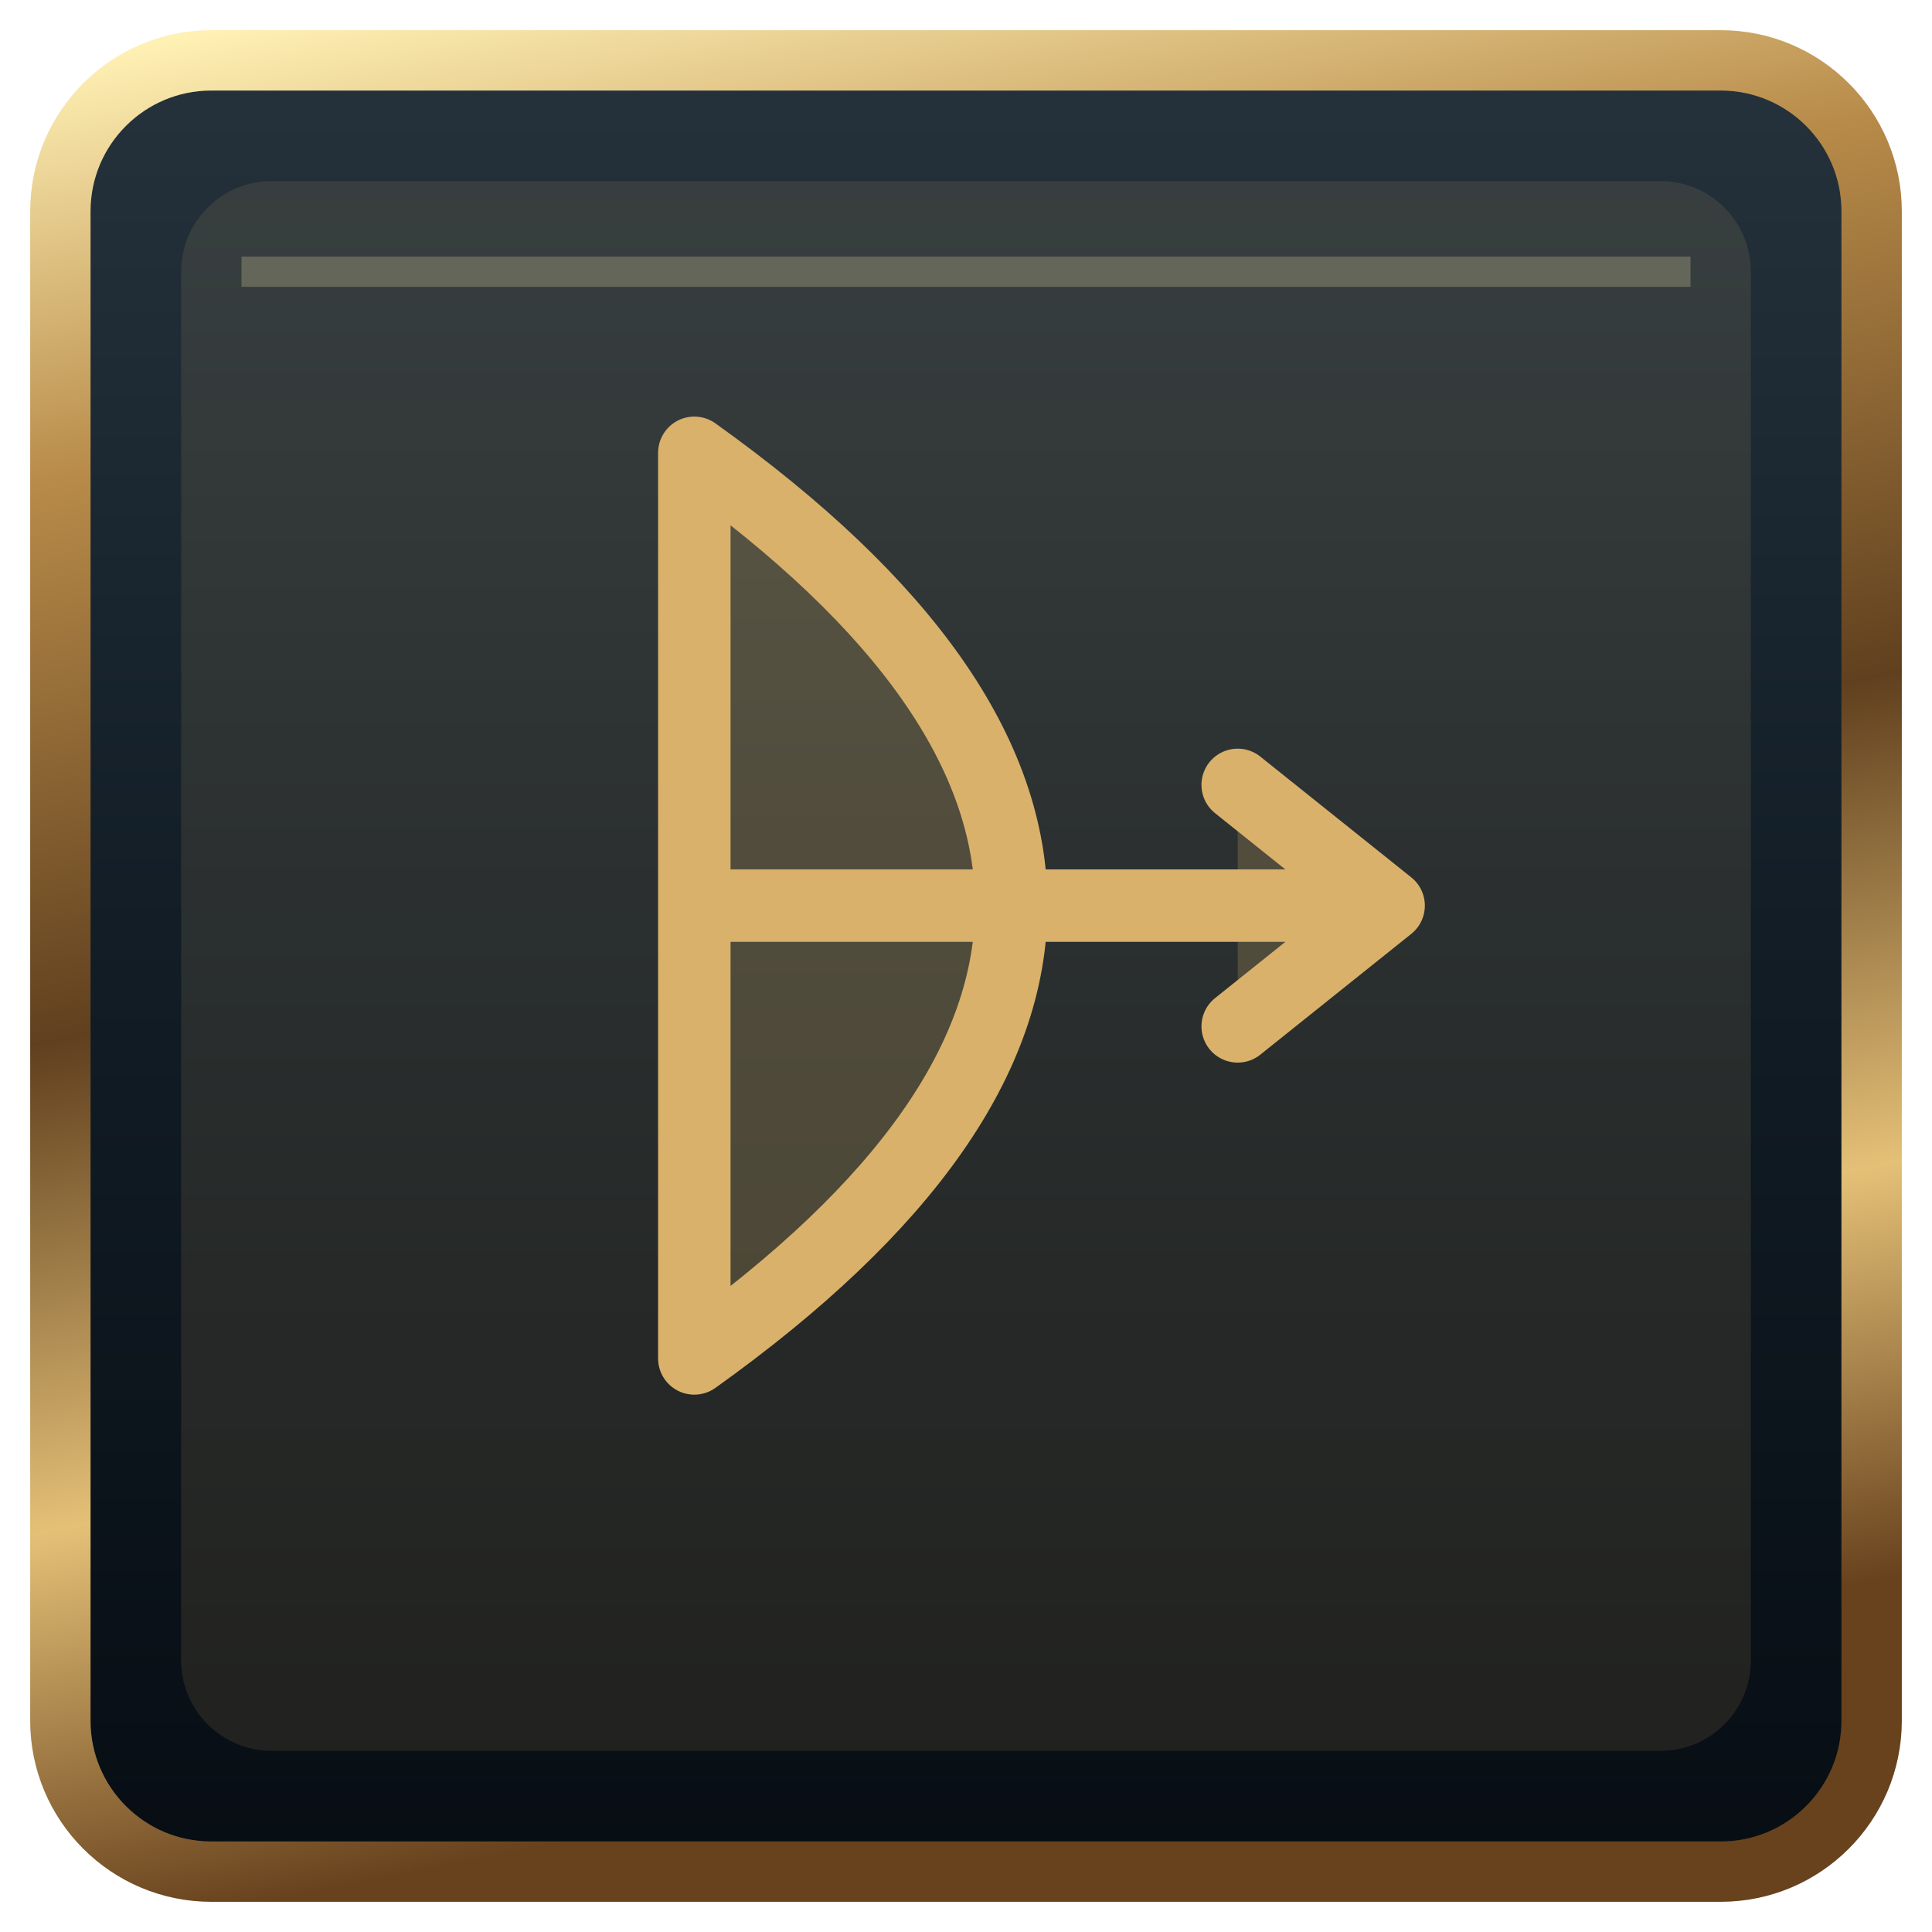
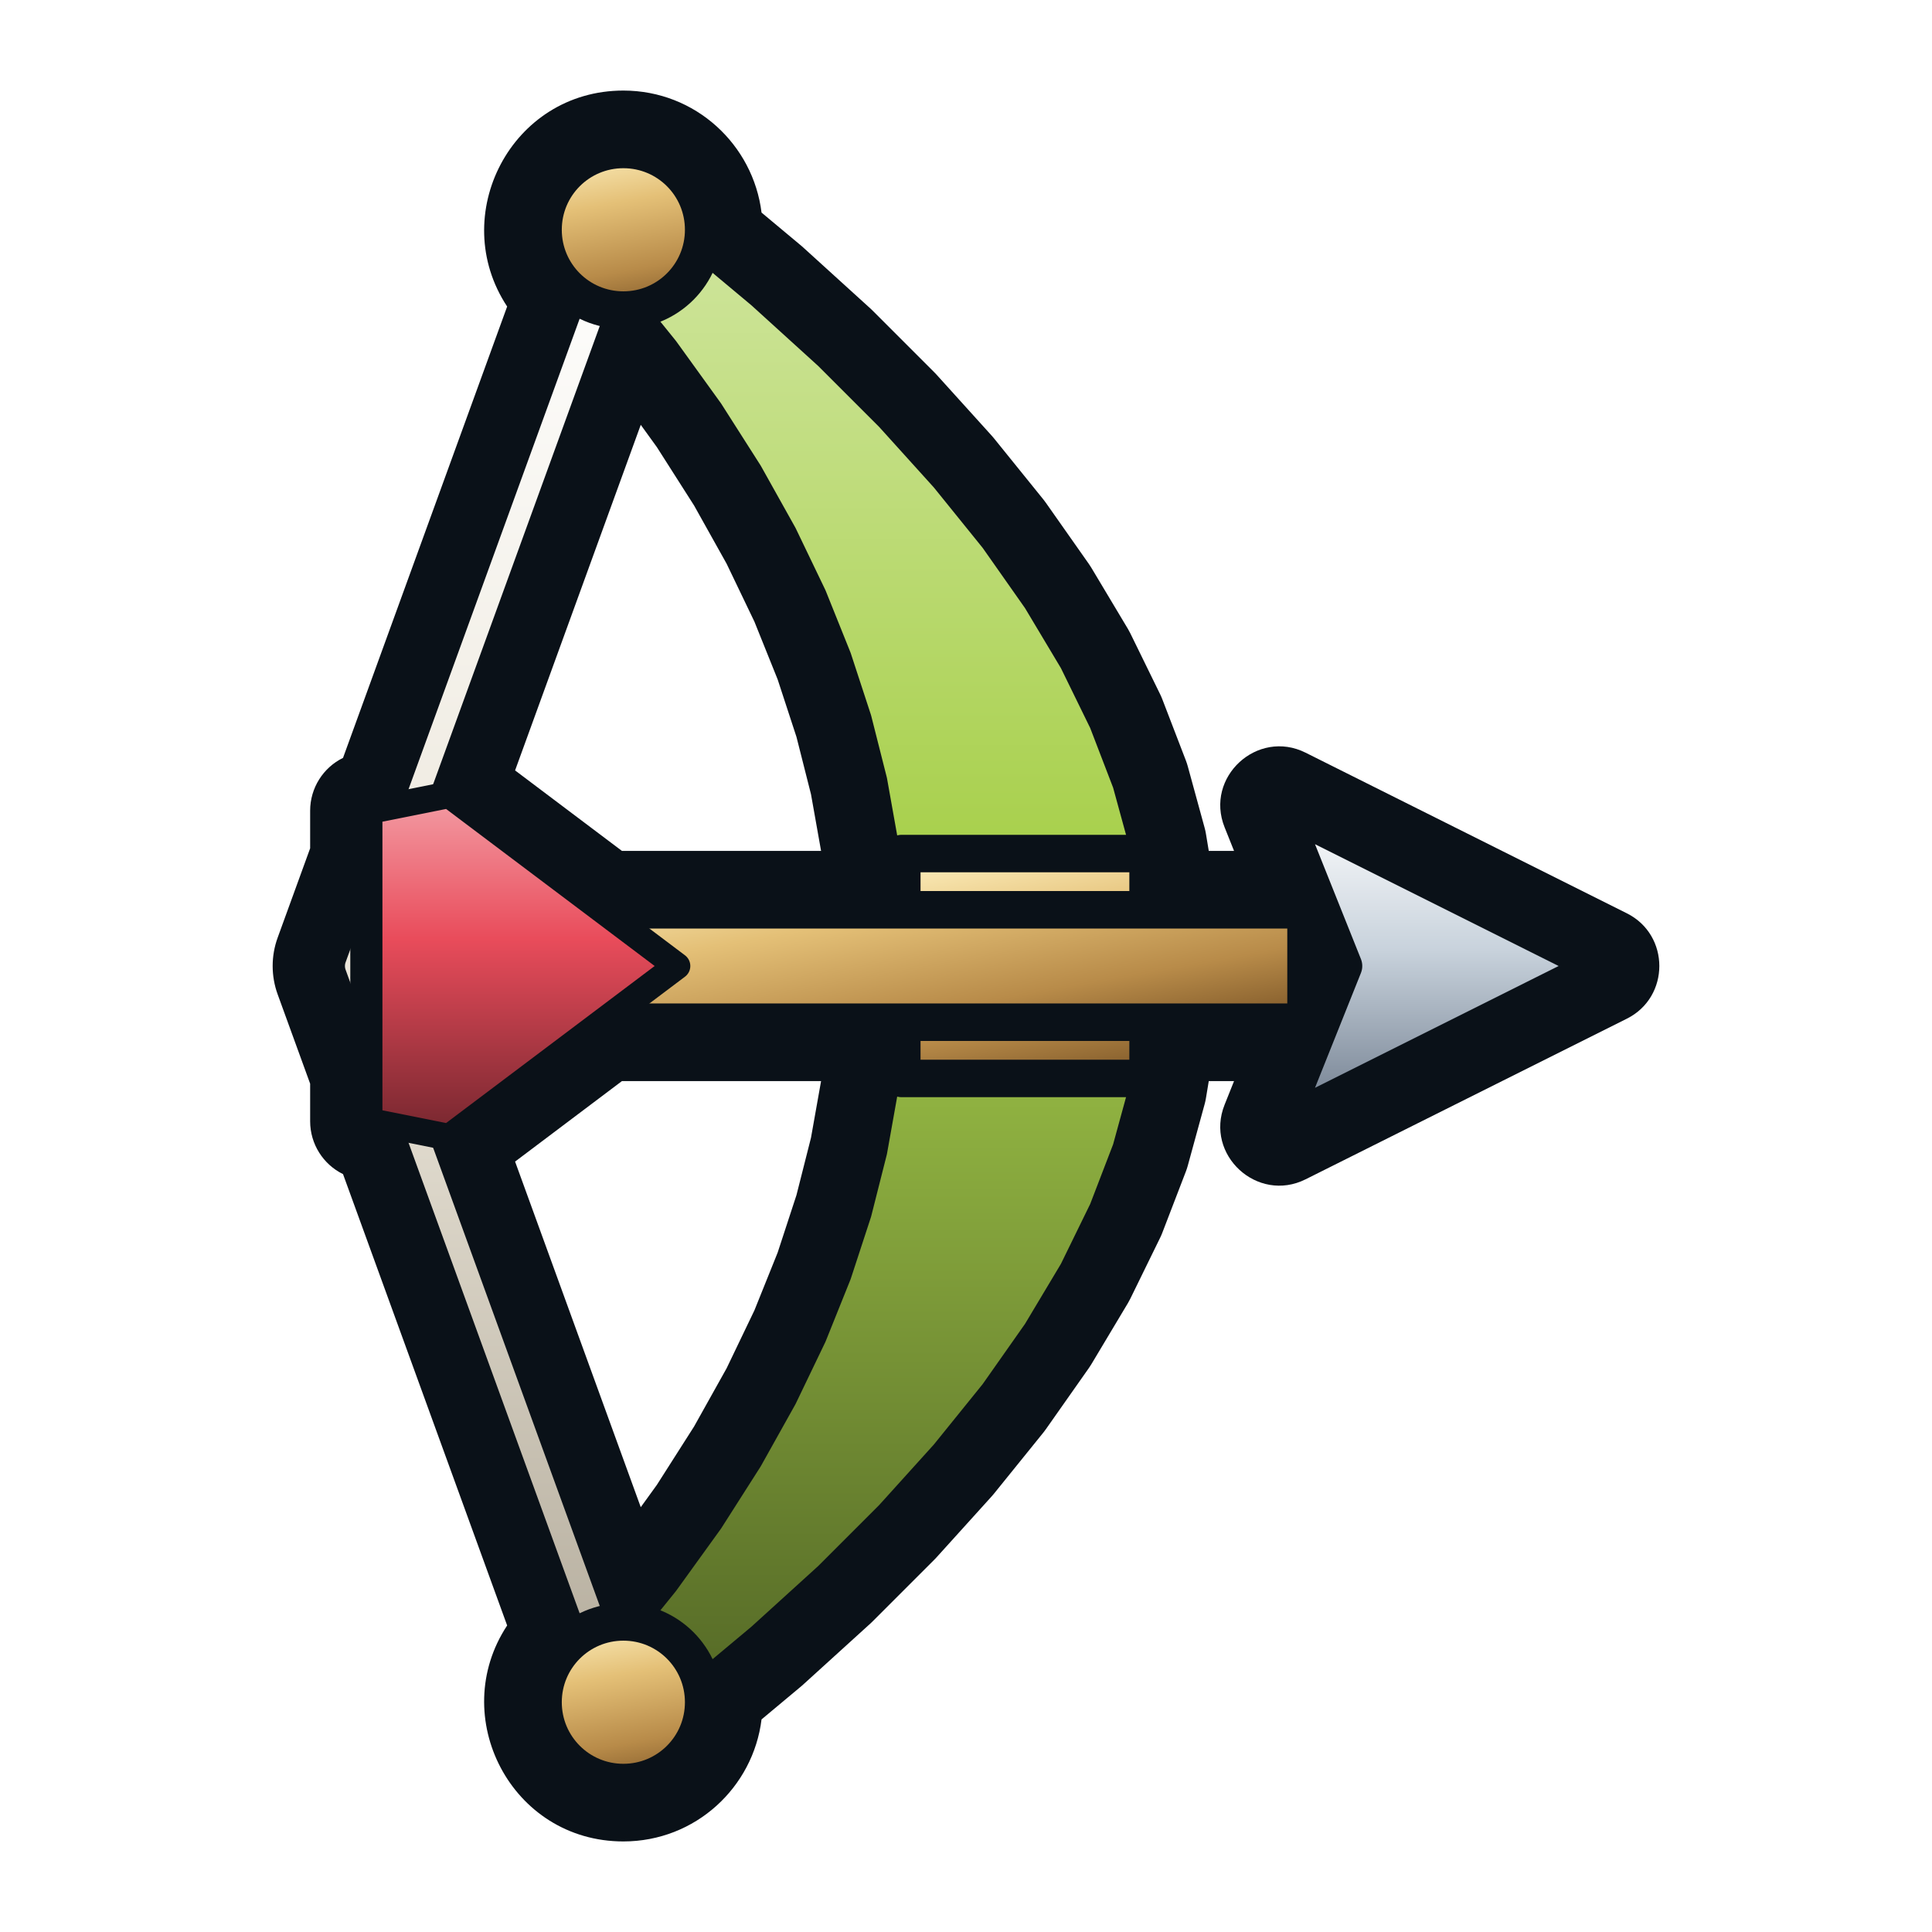
<svg xmlns="http://www.w3.org/2000/svg" width="64" height="64" viewBox="0 0 64 64">
  <defs>
-     <linearGradient id="gold" x2="0.2" y2="1">
-       <stop stop-color="#fff0b4" />
-       <stop offset=".22" stop-color="#b88b49" />
-       <stop offset=".52" stop-color="#60401e" />
-       <stop offset=".78" stop-color="#e4c077" />
-       <stop offset="1" stop-color="#68421d" />
+     <linearGradient id="linear-gradient-1" x1="16.216" y1="6.813" x2="16.216" y2="57.187" gradientUnits="userSpaceOnUse">
+       <stop offset="0" stop-color="#ffffff" />
+       <stop offset="0.5" stop-color="#ece7db" />
+       <stop offset="1" stop-color="#b2aa9a" />
    </linearGradient>
-     <linearGradient id="dark" x2="0" y2="1">
-       <stop stop-color="#25323c" />
-       <stop offset=".48" stop-color="#121d26" />
-       <stop offset="1" stop-color="#070d13" />
+     <linearGradient id="linear-gradient-2" x1="28.454" y1="7.612" x2="28.454" y2="56.388" gradientUnits="userSpaceOnUse">
+       <stop offset="0" stop-color="#cfe59d" />
+       <stop offset="0.42" stop-color="#a8d04c" />
+       <stop offset="1" stop-color="#546826" />
    </linearGradient>
-     <linearGradient id="blue" x2="0" y2="1">
-       <stop stop-color="#8bb9df" />
-       <stop offset=".24" stop-color="#3e709d" />
-       <stop offset=".75" stop-color="#173957" />
-       <stop offset="1" stop-color="#0d1e30" />
+     <linearGradient id="linear-gradient-3" x1="33.193" y1="27.69" x2="34.713" y2="36.31" gradientUnits="userSpaceOnUse">
+       <stop offset="0" stop-color="#fff3c4" />
+       <stop offset="0.35" stop-color="#e4c077" />
+       <stop offset="0.72" stop-color="#b88b49" />
+       <stop offset="1" stop-color="#7a5426" />
    </linearGradient>
-     <linearGradient id="red" x2="0" y2="1">
-       <stop stop-color="#ffc0ad" />
-       <stop offset=".3" stop-color="#e94c5b" />
-       <stop offset="1" stop-color="#7d1b30" />
+     <linearGradient id="linear-gradient-4" x1="26.958" y1="27.54" x2="28.531" y2="36.46" gradientUnits="userSpaceOnUse">
+       <stop offset="0" stop-color="#fff3c4" />
+       <stop offset="0.35" stop-color="#e4c077" />
+       <stop offset="0.72" stop-color="#b88b49" />
+       <stop offset="1" stop-color="#7a5426" />
    </linearGradient>
-     <linearGradient id="mana" x2="0" y2="1">
-       <stop stop-color="#bdeaff" />
-       <stop offset=".3" stop-color="#419ee6" />
-       <stop offset="1" stop-color="#174c92" />
+     <linearGradient id="linear-gradient-5" x1="47.699" y1="26.679" x2="47.699" y2="37.321" gradientUnits="userSpaceOnUse">
+       <stop offset="0" stop-color="#ffffff" />
+       <stop offset="0.45" stop-color="#c8d2dc" />
+       <stop offset="1" stop-color="#6b7889" />
    </linearGradient>
-     <linearGradient id="amber" x2="0" y2="1">
-       <stop stop-color="#fff0a5" />
-       <stop offset=".3" stop-color="#dba13b" />
-       <stop offset="1" stop-color="#8e5217" />
+     <linearGradient id="linear-gradient-6" x1="17.324" y1="26.324" x2="17.324" y2="37.676" gradientUnits="userSpaceOnUse">
+       <stop offset="0" stop-color="#f39da5" />
+       <stop offset="0.42" stop-color="#e94c5b" />
+       <stop offset="1" stop-color="#74262e" />
    </linearGradient>
-     <linearGradient id="purple" x2="0" y2="1">
-       <stop stop-color="#f2cfff" />
-       <stop offset=".3" stop-color="#a56de5" />
-       <stop offset="1" stop-color="#4e267d" />
+     <linearGradient id="linear-gradient-7" x1="20.115" y1="4.576" x2="21.185" y2="10.647" gradientUnits="userSpaceOnUse">
+       <stop offset="0" stop-color="#fff3c4" />
+       <stop offset="0.35" stop-color="#e4c077" />
+       <stop offset="0.72" stop-color="#b88b49" />
+       <stop offset="1" stop-color="#7a5426" />
    </linearGradient>
-     <linearGradient id="green" x2="0" y2="1">
-       <stop stop-color="#d3ffc0" />
-       <stop offset=".3" stop-color="#68c56a" />
-       <stop offset="1" stop-color="#245e35" />
+     <linearGradient id="linear-gradient-8" x1="20.115" y1="53.353" x2="21.185" y2="59.424" gradientUnits="userSpaceOnUse">
+       <stop offset="0" stop-color="#fff3c4" />
+       <stop offset="0.35" stop-color="#e4c077" />
+       <stop offset="0.72" stop-color="#b88b49" />
+       <stop offset="1" stop-color="#7a5426" />
    </linearGradient>
  </defs>
-   <rect x="2" y="2" width="60" height="60" rx="5" fill="url(#dark)" stroke="url(#gold)" stroke-width="2" />
-   <rect x="6" y="6" width="52" height="52" rx="3" fill="#d9b16b" opacity=".12" />
-   <path d="M8 9 H56" stroke="#fff0ba" opacity=".23" />
-   <g transform="translate(12 12)" stroke="#d9b16b" fill="#d9b16b" fill-opacity=".22" stroke-width="2.4" stroke-linejoin="round" stroke-linecap="round">
-     <path d="M11 3 Q32 18 11 33 M11 3 L11 33 M12 18 L34 18 M29 14 L34 18 L29 22" />
+   <g id="Layer_1" data-name="Layer 1">
+     <g id="emblem">
+       <path id="halo" d="M25.227 7.042 L26.548 8.145 C26.569 8.163 26.589 8.18 26.609 8.199 L28.844 10.229 C28.867 10.25 28.889 10.272 28.911 10.294 L30.951 12.334 C30.974 12.357 30.997 12.38 31.019 12.405 L32.855 14.436 C32.879 14.462 32.902 14.49 32.925 14.518 L34.566 16.549 C34.593 16.583 34.619 16.617 34.644 16.653 L36.072 18.684 C36.099 18.723 36.126 18.763 36.15 18.804 L37.365 20.835 C37.393 20.882 37.419 20.93 37.443 20.979 L38.437 23.01 C38.462 23.062 38.485 23.114 38.505 23.168 L39.286 25.199 C39.309 25.259 39.329 25.321 39.346 25.383 L39.905 27.423 C39.923 27.487 39.937 27.553 39.948 27.619 L40.042 28.187 L40.879 28.187 L40.566 27.404 C39.902 25.744 41.652 24.135 43.25 24.934 L53.892 30.255 C55.326 30.972 55.326 33.028 53.892 33.745 L43.25 39.066 C41.652 39.865 39.902 38.256 40.566 36.596 L40.879 35.813 L40.042 35.813 L39.948 36.381 C39.937 36.447 39.923 36.513 39.905 36.577 L39.346 38.617 C39.329 38.679 39.309 38.741 39.286 38.801 L38.505 40.832 C38.485 40.886 38.462 40.938 38.437 40.99 L37.443 43.021 C37.419 43.07 37.393 43.118 37.365 43.165 L36.15 45.196 C36.126 45.237 36.099 45.277 36.072 45.316 L34.644 47.347 C34.619 47.383 34.593 47.417 34.566 47.451 L32.925 49.482 C32.902 49.51 32.879 49.538 32.855 49.564 L31.019 51.595 C30.997 51.62 30.974 51.643 30.951 51.666 L28.911 53.706 C28.889 53.728 28.867 53.75 28.844 53.771 L26.609 55.801 C26.589 55.82 26.569 55.837 26.548 55.855 L25.227 56.958 C24.95 59.204 23.041 61 20.65 61 C16.929 61 14.811 56.859 16.8 53.846 L11.363 38.894 C10.709 38.573 10.274 37.901 10.274 37.144 L10.274 35.899 L9.198 32.94 C8.977 32.333 8.977 31.667 9.198 31.06 L10.274 28.101 L10.274 26.856 C10.274 26.099 10.709 25.427 11.363 25.106 L16.8 10.154 L16.8 10.154 C14.811 7.141 16.929 3 20.65 3 C23.041 3 24.95 4.796 25.227 7.042 Z M21.226 14.073 L17.063 25.521 L20.602 28.187 L27.199 28.187 L26.865 26.31 L26.384 24.411 L25.76 22.505 L24.991 20.593 L24.07 18.674 L22.992 16.745 L21.758 14.809 Z M20.602 35.813 L17.063 38.479 L21.226 49.927 L21.758 49.191 L22.992 47.255 L24.07 45.326 L24.991 43.407 L25.76 41.495 L26.384 39.589 L26.865 37.69 L27.199 35.813 Z" fill="#0a1118" />
+       <path id="string" d="M19.9 7.339 C20.05 6.925 20.508 6.711 20.923 6.862 C21.337 7.012 21.551 7.47 21.4 7.884 L12.631 32 L21.4 56.116 C21.551 56.53 21.337 56.988 20.923 57.138 C20.508 57.289 20.05 57.075 19.9 56.661 L11.031 32.273 C10.967 32.097 10.967 31.903 11.031 31.727 Z" fill="url(#linear-gradient-1)" stroke="#0a1118" stroke-width="0.887" stroke-linejoin="round" />
+       <path id="bow" d="M22.867 7.612 L25.297 9.643 L27.532 11.673 L29.572 13.713 L31.407 15.744 L33.048 17.775 L34.476 19.806 L35.691 21.837 L36.684 23.868 L37.464 25.898 L38.023 27.938 L38.36 29.969 L38.476 32 L38.36 34.031 L38.023 36.062 L37.464 38.102 L36.684 40.132 L35.691 42.163 L34.476 44.194 L33.048 46.225 L31.407 48.256 L29.572 50.287 L27.532 52.327 L25.297 54.357 L22.867 56.388 L18.433 56.388 L20.26 54.357 L21.9 52.327 L23.372 50.287 L24.667 48.256 L25.802 46.225 L26.778 44.194 L27.594 42.163 L28.259 40.132 L28.773 38.102 L29.137 36.062 L29.359 34.031 L29.43 32 L29.359 29.969 L29.137 27.938 L28.773 25.898 L28.259 23.868 L27.594 21.837 L26.778 19.806 L25.802 17.775 L24.667 15.744 L23.372 13.713 L21.9 11.673 L20.26 9.643 L18.433 7.612 Z" fill="url(#linear-gradient-2)" stroke="#0a1118" stroke-width="1.242" stroke-linejoin="round" />
+       <path id="grip" d="M29.873 35.725 L38.032 35.725 L38.032 28.275 L29.873 28.275 Z" fill="url(#linear-gradient-3)" stroke="#0a1118" stroke-width="1.242" stroke-linejoin="round" />
+       <path id="shaft" d="M12.225 33.862 L43.264 33.862 L43.264 30.138 L12.225 30.138 Z" fill="url(#linear-gradient-4)" stroke="#0a1118" stroke-width="1.242" stroke-linejoin="round" />
+       <path id="head" d="M53.02 32 L42.378 37.321 L44.506 32 L42.378 26.679 Z" fill="url(#linear-gradient-5)" stroke="#0a1118" stroke-width="1.242" stroke-linejoin="round" />
+       <path id="fletching" d="M12.225 26.856 L14.885 26.324 L22.424 32 L14.885 37.676 L12.225 37.144 L12.225 32 Z" fill="url(#linear-gradient-6)" stroke="#0a1118" stroke-width="0.887" stroke-linejoin="round" />
+       <path id="tip_a" data-name="tip a" d="M23.31 7.612 C23.31 9.084 22.122 10.272 20.65 10.272 C19.178 10.272 17.989 9.084 17.989 7.612 C17.989 6.139 19.178 4.951 20.65 4.951 C22.122 4.951 23.31 6.139 23.31 7.612 Z" fill="url(#linear-gradient-7)" stroke="#0a1118" stroke-width="1.242" stroke-linejoin="round" />
+       <path id="tip_b" data-name="tip b" d="M23.31 56.388 C23.31 57.861 22.122 59.049 20.65 59.049 C19.178 59.049 17.989 57.861 17.989 56.388 C17.989 54.916 19.178 53.728 20.65 53.728 C22.122 53.728 23.31 54.916 23.31 56.388 Z" fill="url(#linear-gradient-8)" stroke="#0a1118" stroke-width="1.242" stroke-linejoin="round" />
+     </g>
  </g>
</svg>
